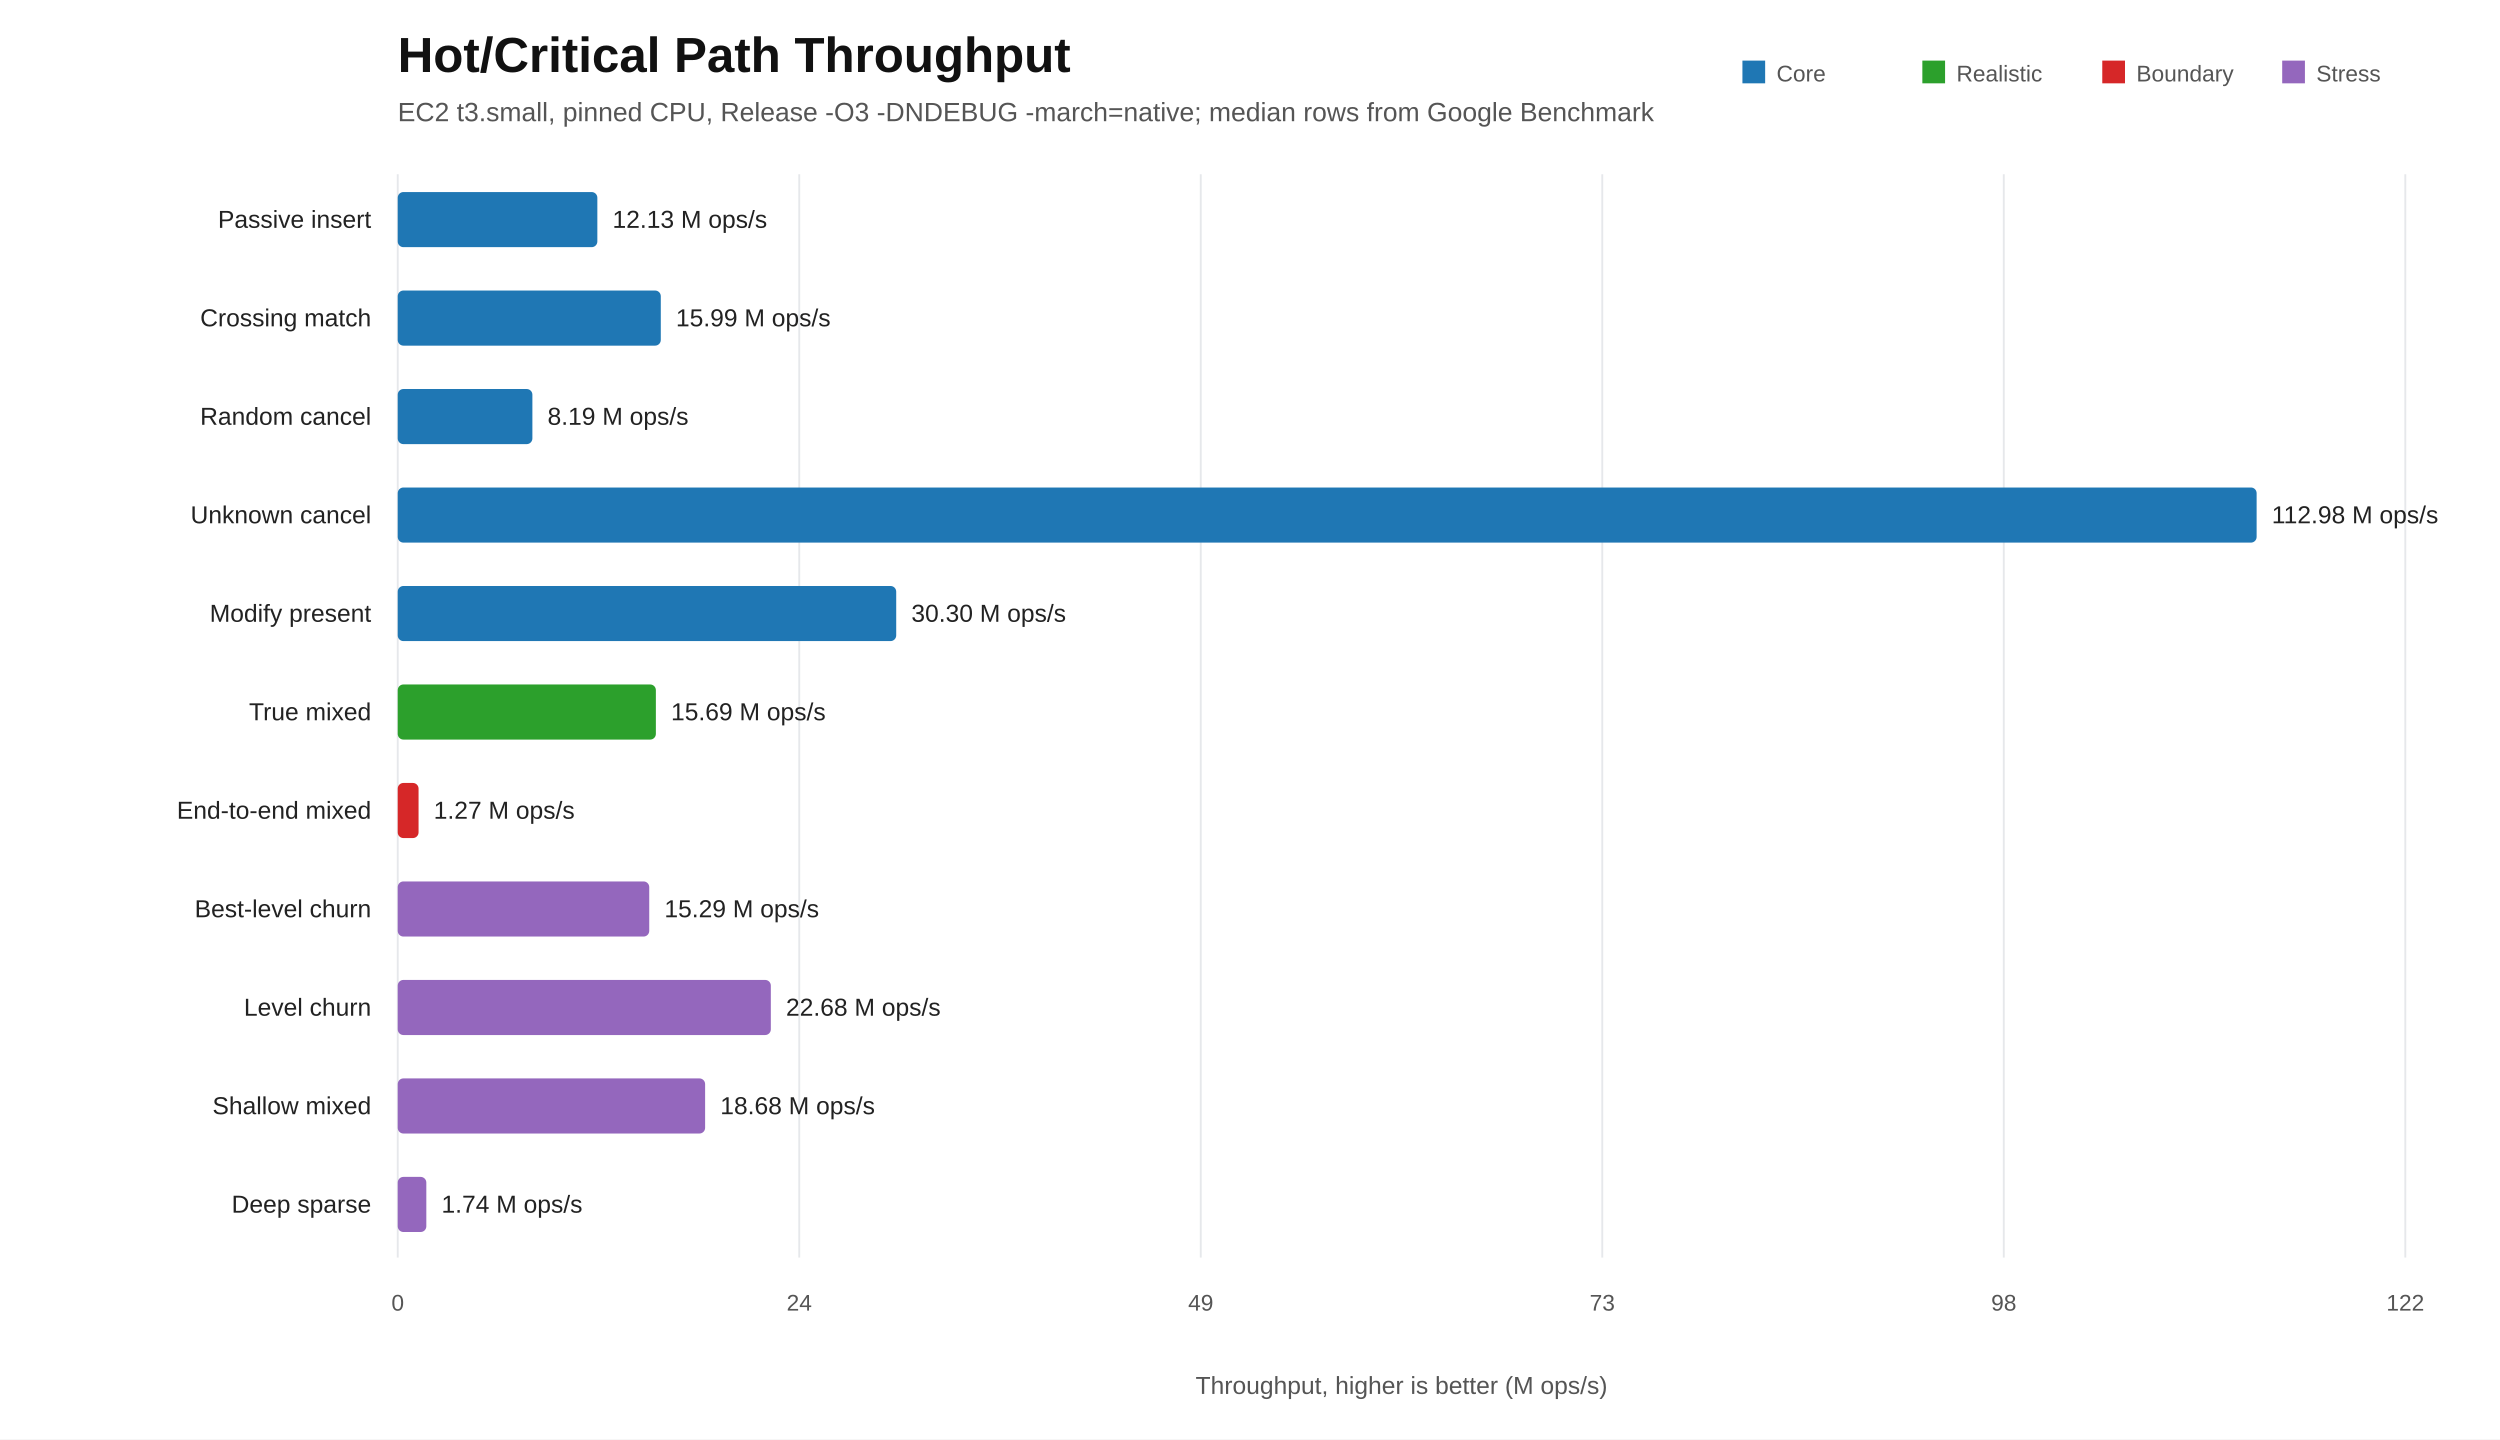
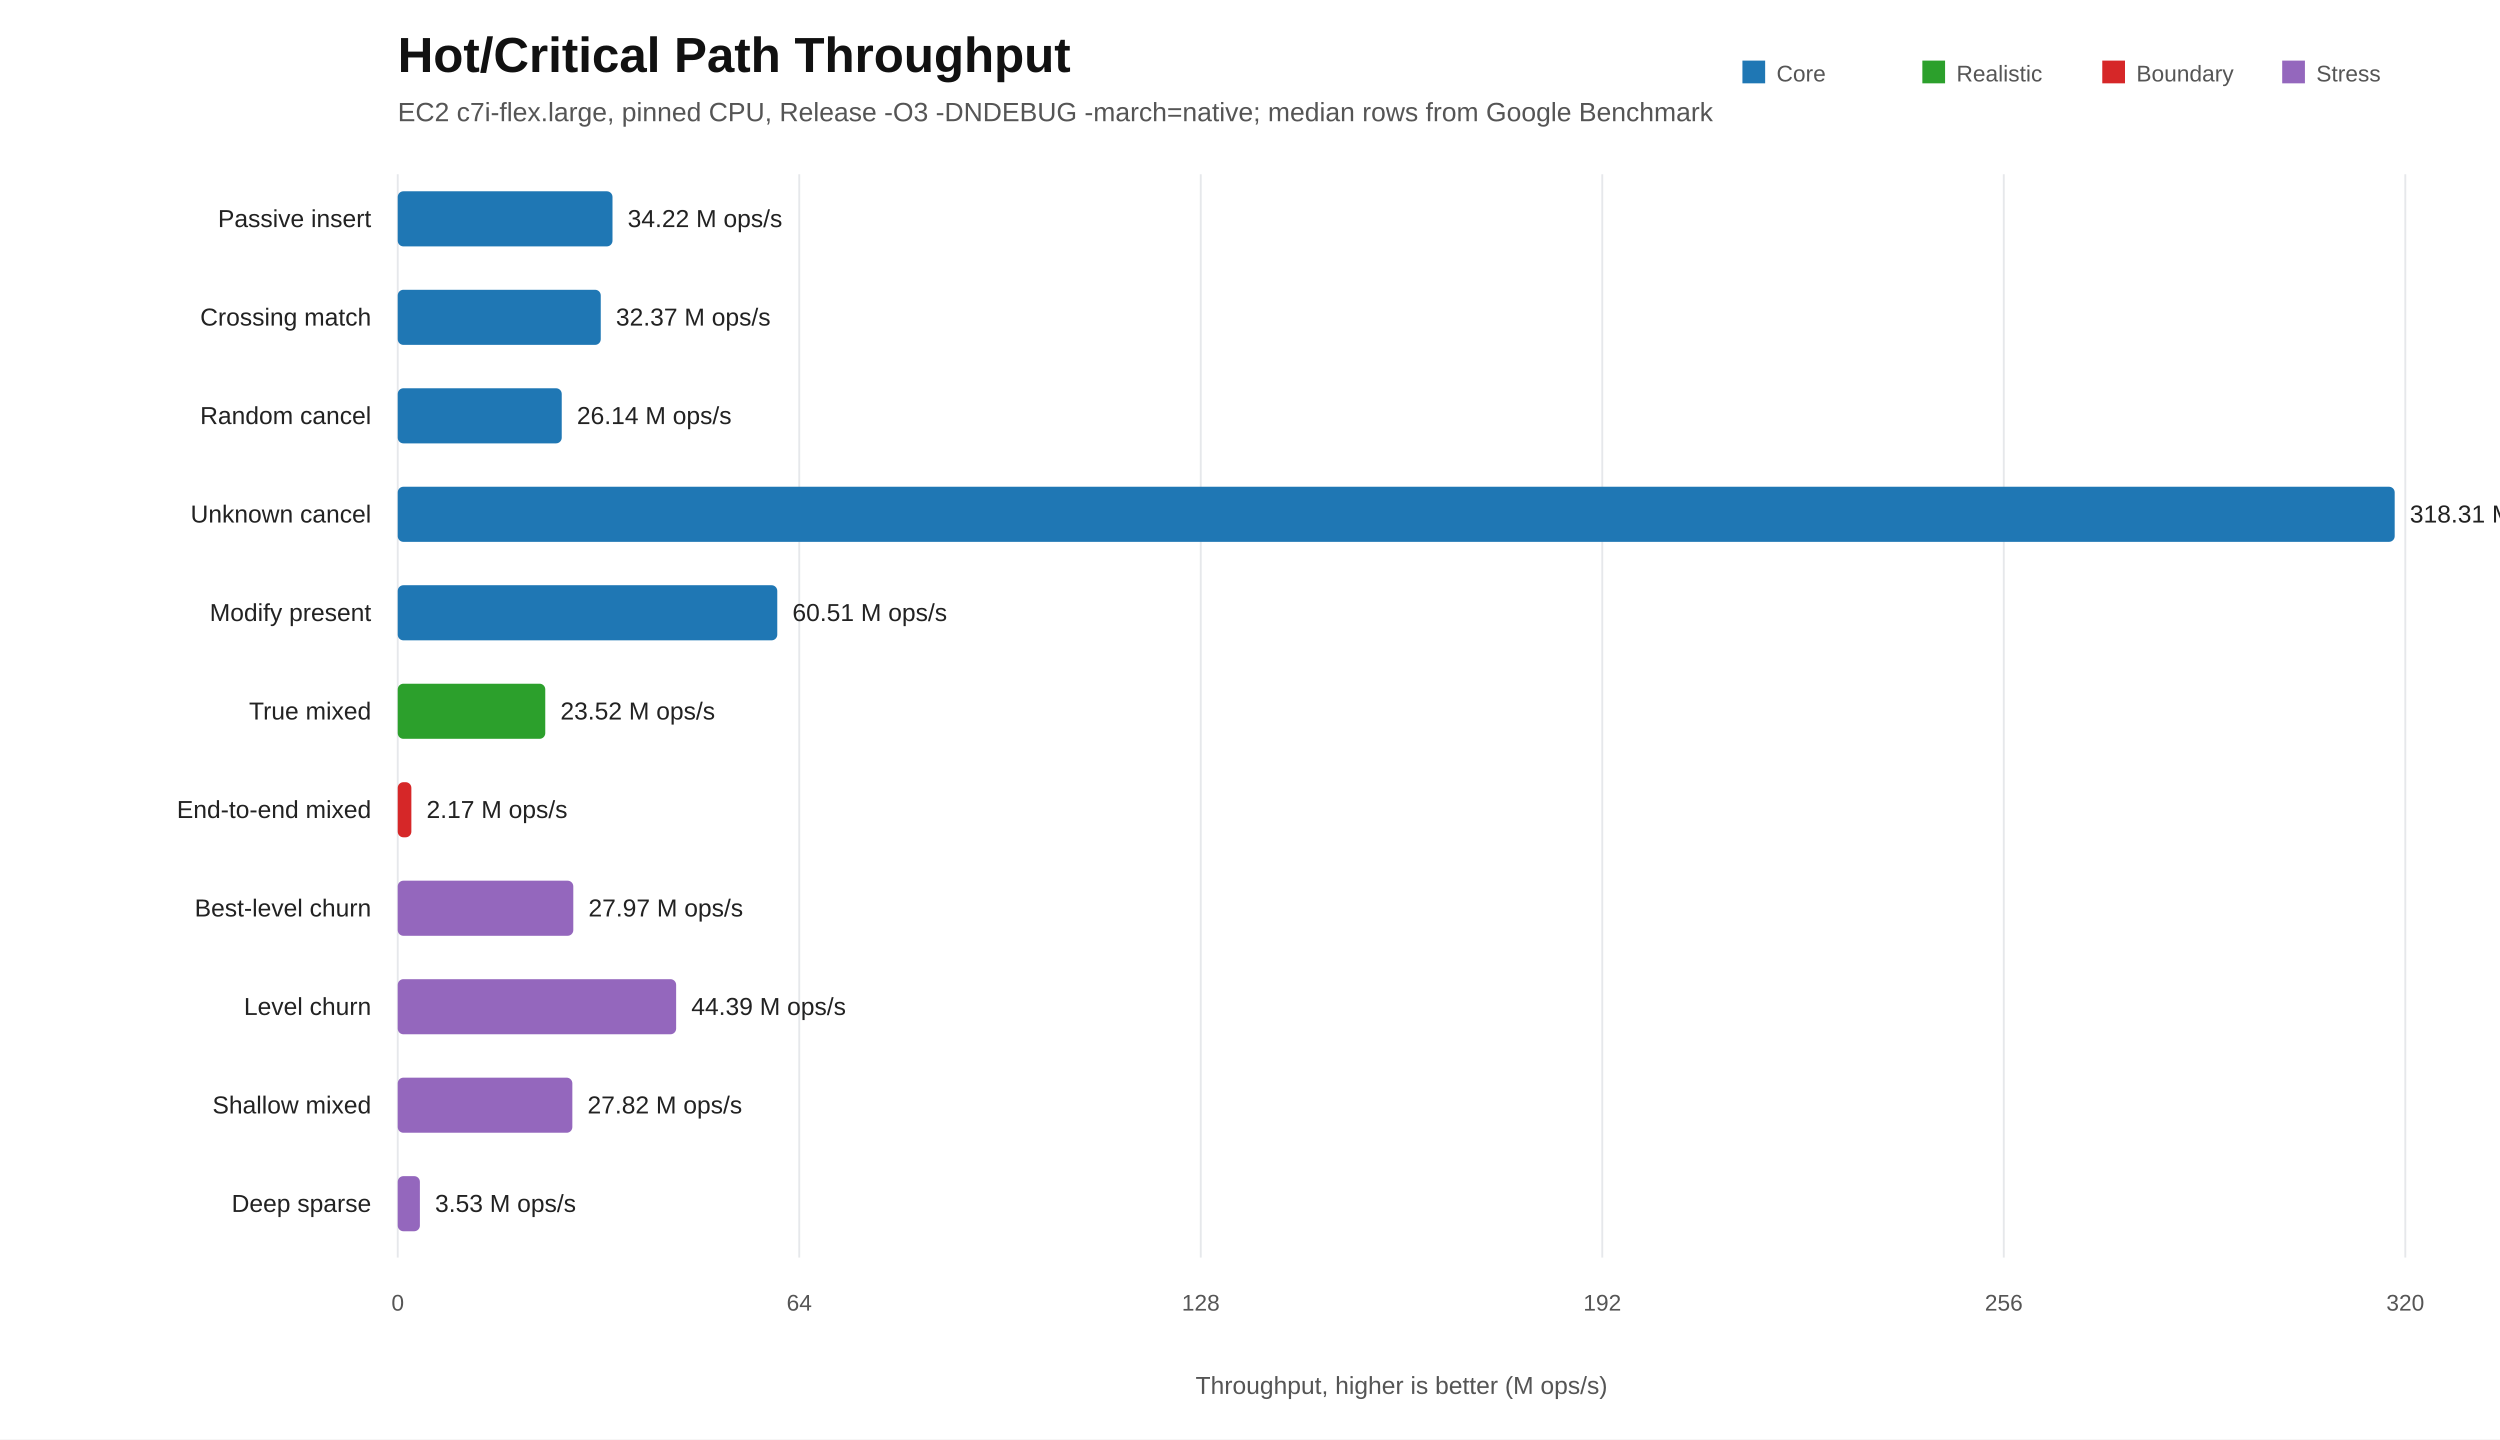
<svg xmlns="http://www.w3.org/2000/svg" width="1320" height="760" viewBox="0 0 1320 760">
  <rect width="100%" height="100%" fill="#ffffff" />
  <text x="210" y="38" font-family="Arial, sans-serif" font-size="26" font-weight="700" fill="#111">Hot/Critical Path Throughput</text>
-   <text x="210" y="64" font-family="Arial, sans-serif" font-size="14" fill="#555">EC2 t3.small, pinned CPU, Release -O3 -DNDEBUG -march=native; median rows from Google Benchmark</text>
+   <text x="210" y="64" font-family="Arial, sans-serif" font-size="14" fill="#555">EC2 c7i-flex.large, pinned CPU, Release -O3 -DNDEBUG -march=native; median rows from Google Benchmark</text>
  <line x1="210.0" y1="92" x2="210.0" y2="664" stroke="#e6e8eb" stroke-width="1" />
  <text x="210.0" y="692" text-anchor="middle" font-family="Arial, sans-serif" font-size="12" fill="#555">0</text>
  <line x1="422.0" y1="92" x2="422.0" y2="664" stroke="#e6e8eb" stroke-width="1" />
-   <text x="422.0" y="692" text-anchor="middle" font-family="Arial, sans-serif" font-size="12" fill="#555">24</text>
+   <text x="422.0" y="692" text-anchor="middle" font-family="Arial, sans-serif" font-size="12" fill="#555">64</text>
  <line x1="634.0" y1="92" x2="634.0" y2="664" stroke="#e6e8eb" stroke-width="1" />
-   <text x="634.0" y="692" text-anchor="middle" font-family="Arial, sans-serif" font-size="12" fill="#555">49</text>
+   <text x="634.0" y="692" text-anchor="middle" font-family="Arial, sans-serif" font-size="12" fill="#555">128</text>
  <line x1="846.0" y1="92" x2="846.0" y2="664" stroke="#e6e8eb" stroke-width="1" />
-   <text x="846.0" y="692" text-anchor="middle" font-family="Arial, sans-serif" font-size="12" fill="#555">73</text>
+   <text x="846.0" y="692" text-anchor="middle" font-family="Arial, sans-serif" font-size="12" fill="#555">192</text>
  <line x1="1058.0" y1="92" x2="1058.0" y2="664" stroke="#e6e8eb" stroke-width="1" />
-   <text x="1058.0" y="692" text-anchor="middle" font-family="Arial, sans-serif" font-size="12" fill="#555">98</text>
+   <text x="1058.0" y="692" text-anchor="middle" font-family="Arial, sans-serif" font-size="12" fill="#555">256</text>
  <line x1="1270.0" y1="92" x2="1270.0" y2="664" stroke="#e6e8eb" stroke-width="1" />
-   <text x="1270.0" y="692" text-anchor="middle" font-family="Arial, sans-serif" font-size="12" fill="#555">122</text>
-   <text x="196" y="120.3" text-anchor="end" font-family="Arial, sans-serif" font-size="13" fill="#222">Passive insert</text>
-   <rect x="210" y="101.4" width="105.4" height="29.1" rx="3" fill="#1f77b4" />
-   <text x="323.4" y="120.3" font-family="Arial, sans-serif" font-size="13" fill="#222">12.13 M ops/s</text>
-   <text x="196" y="172.3" text-anchor="end" font-family="Arial, sans-serif" font-size="13" fill="#222">Crossing match</text>
-   <rect x="210" y="153.4" width="138.9" height="29.1" rx="3" fill="#1f77b4" />
-   <text x="356.9" y="172.3" font-family="Arial, sans-serif" font-size="13" fill="#222">15.99 M ops/s</text>
-   <text x="196" y="224.3" text-anchor="end" font-family="Arial, sans-serif" font-size="13" fill="#222">Random cancel</text>
-   <rect x="210" y="205.4" width="71.1" height="29.1" rx="3" fill="#1f77b4" />
-   <text x="289.1" y="224.3" font-family="Arial, sans-serif" font-size="13" fill="#222">8.19 M ops/s</text>
-   <text x="196" y="276.3" text-anchor="end" font-family="Arial, sans-serif" font-size="13" fill="#222">Unknown cancel</text>
-   <rect x="210" y="257.4" width="981.5" height="29.1" rx="3" fill="#1f77b4" />
-   <text x="1199.5" y="276.3" font-family="Arial, sans-serif" font-size="13" fill="#222">112.98 M ops/s</text>
-   <text x="196" y="328.3" text-anchor="end" font-family="Arial, sans-serif" font-size="13" fill="#222">Modify present</text>
-   <rect x="210" y="309.4" width="263.2" height="29.1" rx="3" fill="#1f77b4" />
-   <text x="481.2" y="328.3" font-family="Arial, sans-serif" font-size="13" fill="#222">30.30 M ops/s</text>
-   <text x="196" y="380.3" text-anchor="end" font-family="Arial, sans-serif" font-size="13" fill="#222">True mixed</text>
-   <rect x="210" y="361.4" width="136.3" height="29.1" rx="3" fill="#2ca02c" />
-   <text x="354.3" y="380.3" font-family="Arial, sans-serif" font-size="13" fill="#222">15.69 M ops/s</text>
-   <text x="196" y="432.3" text-anchor="end" font-family="Arial, sans-serif" font-size="13" fill="#222">End-to-end mixed</text>
-   <rect x="210" y="413.4" width="11.0" height="29.1" rx="3" fill="#d62728" />
-   <text x="229.0" y="432.3" font-family="Arial, sans-serif" font-size="13" fill="#222">1.27 M ops/s</text>
-   <text x="196" y="484.3" text-anchor="end" font-family="Arial, sans-serif" font-size="13" fill="#222">Best-level churn</text>
-   <rect x="210" y="465.4" width="132.8" height="29.1" rx="3" fill="#9467bd" />
-   <text x="350.8" y="484.3" font-family="Arial, sans-serif" font-size="13" fill="#222">15.29 M ops/s</text>
-   <text x="196" y="536.3" text-anchor="end" font-family="Arial, sans-serif" font-size="13" fill="#222">Level churn</text>
-   <rect x="210" y="517.4" width="197.0" height="29.1" rx="3" fill="#9467bd" />
-   <text x="415.0" y="536.3" font-family="Arial, sans-serif" font-size="13" fill="#222">22.68 M ops/s</text>
-   <text x="196" y="588.3" text-anchor="end" font-family="Arial, sans-serif" font-size="13" fill="#222">Shallow mixed</text>
-   <rect x="210" y="569.4" width="162.3" height="29.1" rx="3" fill="#9467bd" />
-   <text x="380.3" y="588.3" font-family="Arial, sans-serif" font-size="13" fill="#222">18.68 M ops/s</text>
-   <text x="196" y="640.3" text-anchor="end" font-family="Arial, sans-serif" font-size="13" fill="#222">Deep sparse</text>
-   <rect x="210" y="621.4" width="15.1" height="29.1" rx="3" fill="#9467bd" />
-   <text x="233.1" y="640.3" font-family="Arial, sans-serif" font-size="13" fill="#222">1.74 M ops/s</text>
+   <text x="1270.0" y="692" text-anchor="middle" font-family="Arial, sans-serif" font-size="12" fill="#555">320</text>
+   <text x="196" y="119.9" text-anchor="end" font-family="Arial, sans-serif" font-size="13" fill="#222">Passive insert</text>
+   <rect x="210" y="101.0" width="113.4" height="29.1" rx="3" fill="#1f77b4" />
+   <text x="331.4" y="119.9" font-family="Arial, sans-serif" font-size="13" fill="#222">34.22 M ops/s</text>
+   <text x="196" y="171.9" text-anchor="end" font-family="Arial, sans-serif" font-size="13" fill="#222">Crossing match</text>
+   <rect x="210" y="153.0" width="107.2" height="29.1" rx="3" fill="#1f77b4" />
+   <text x="325.2" y="171.9" font-family="Arial, sans-serif" font-size="13" fill="#222">32.37 M ops/s</text>
+   <text x="196" y="223.9" text-anchor="end" font-family="Arial, sans-serif" font-size="13" fill="#222">Random cancel</text>
+   <rect x="210" y="205.0" width="86.6" height="29.1" rx="3" fill="#1f77b4" />
+   <text x="304.6" y="223.9" font-family="Arial, sans-serif" font-size="13" fill="#222">26.14 M ops/s</text>
+   <text x="196" y="275.9" text-anchor="end" font-family="Arial, sans-serif" font-size="13" fill="#222">Unknown cancel</text>
+   <rect x="210" y="257.0" width="1054.4" height="29.1" rx="3" fill="#1f77b4" />
+   <text x="1272.4" y="275.9" font-family="Arial, sans-serif" font-size="13" fill="#222">318.31 M ops/s</text>
+   <text x="196" y="327.9" text-anchor="end" font-family="Arial, sans-serif" font-size="13" fill="#222">Modify present</text>
+   <rect x="210" y="309.0" width="200.4" height="29.1" rx="3" fill="#1f77b4" />
+   <text x="418.4" y="327.9" font-family="Arial, sans-serif" font-size="13" fill="#222">60.51 M ops/s</text>
+   <text x="196" y="379.9" text-anchor="end" font-family="Arial, sans-serif" font-size="13" fill="#222">True mixed</text>
+   <rect x="210" y="361.0" width="77.9" height="29.1" rx="3" fill="#2ca02c" />
+   <text x="295.9" y="379.9" font-family="Arial, sans-serif" font-size="13" fill="#222">23.52 M ops/s</text>
+   <text x="196" y="431.9" text-anchor="end" font-family="Arial, sans-serif" font-size="13" fill="#222">End-to-end mixed</text>
+   <rect x="210" y="413.0" width="7.2" height="29.1" rx="3" fill="#d62728" />
+   <text x="225.2" y="431.9" font-family="Arial, sans-serif" font-size="13" fill="#222">2.17 M ops/s</text>
+   <text x="196" y="483.9" text-anchor="end" font-family="Arial, sans-serif" font-size="13" fill="#222">Best-level churn</text>
+   <rect x="210" y="465.0" width="92.7" height="29.1" rx="3" fill="#9467bd" />
+   <text x="310.7" y="483.9" font-family="Arial, sans-serif" font-size="13" fill="#222">27.97 M ops/s</text>
+   <text x="196" y="535.9" text-anchor="end" font-family="Arial, sans-serif" font-size="13" fill="#222">Level churn</text>
+   <rect x="210" y="517.0" width="147.0" height="29.1" rx="3" fill="#9467bd" />
+   <text x="365.0" y="535.9" font-family="Arial, sans-serif" font-size="13" fill="#222">44.39 M ops/s</text>
+   <text x="196" y="587.9" text-anchor="end" font-family="Arial, sans-serif" font-size="13" fill="#222">Shallow mixed</text>
+   <rect x="210" y="569.0" width="92.2" height="29.1" rx="3" fill="#9467bd" />
+   <text x="310.2" y="587.9" font-family="Arial, sans-serif" font-size="13" fill="#222">27.82 M ops/s</text>
+   <text x="196" y="639.9" text-anchor="end" font-family="Arial, sans-serif" font-size="13" fill="#222">Deep sparse</text>
+   <rect x="210" y="621.0" width="11.7" height="29.1" rx="3" fill="#9467bd" />
+   <text x="229.7" y="639.9" font-family="Arial, sans-serif" font-size="13" fill="#222">3.53 M ops/s</text>
  <text x="740.0" y="736" text-anchor="middle" font-family="Arial, sans-serif" font-size="13" fill="#555">Throughput, higher is better (M ops/s)</text>
  <rect x="920" y="32" width="12" height="12" fill="#1f77b4" />
  <text x="938" y="43" font-family="Arial, sans-serif" font-size="12" fill="#555">Core</text>
  <rect x="1015" y="32" width="12" height="12" fill="#2ca02c" />
  <text x="1033" y="43" font-family="Arial, sans-serif" font-size="12" fill="#555">Realistic</text>
  <rect x="1110" y="32" width="12" height="12" fill="#d62728" />
  <text x="1128" y="43" font-family="Arial, sans-serif" font-size="12" fill="#555">Boundary</text>
  <rect x="1205" y="32" width="12" height="12" fill="#9467bd" />
  <text x="1223" y="43" font-family="Arial, sans-serif" font-size="12" fill="#555">Stress</text>
</svg>
